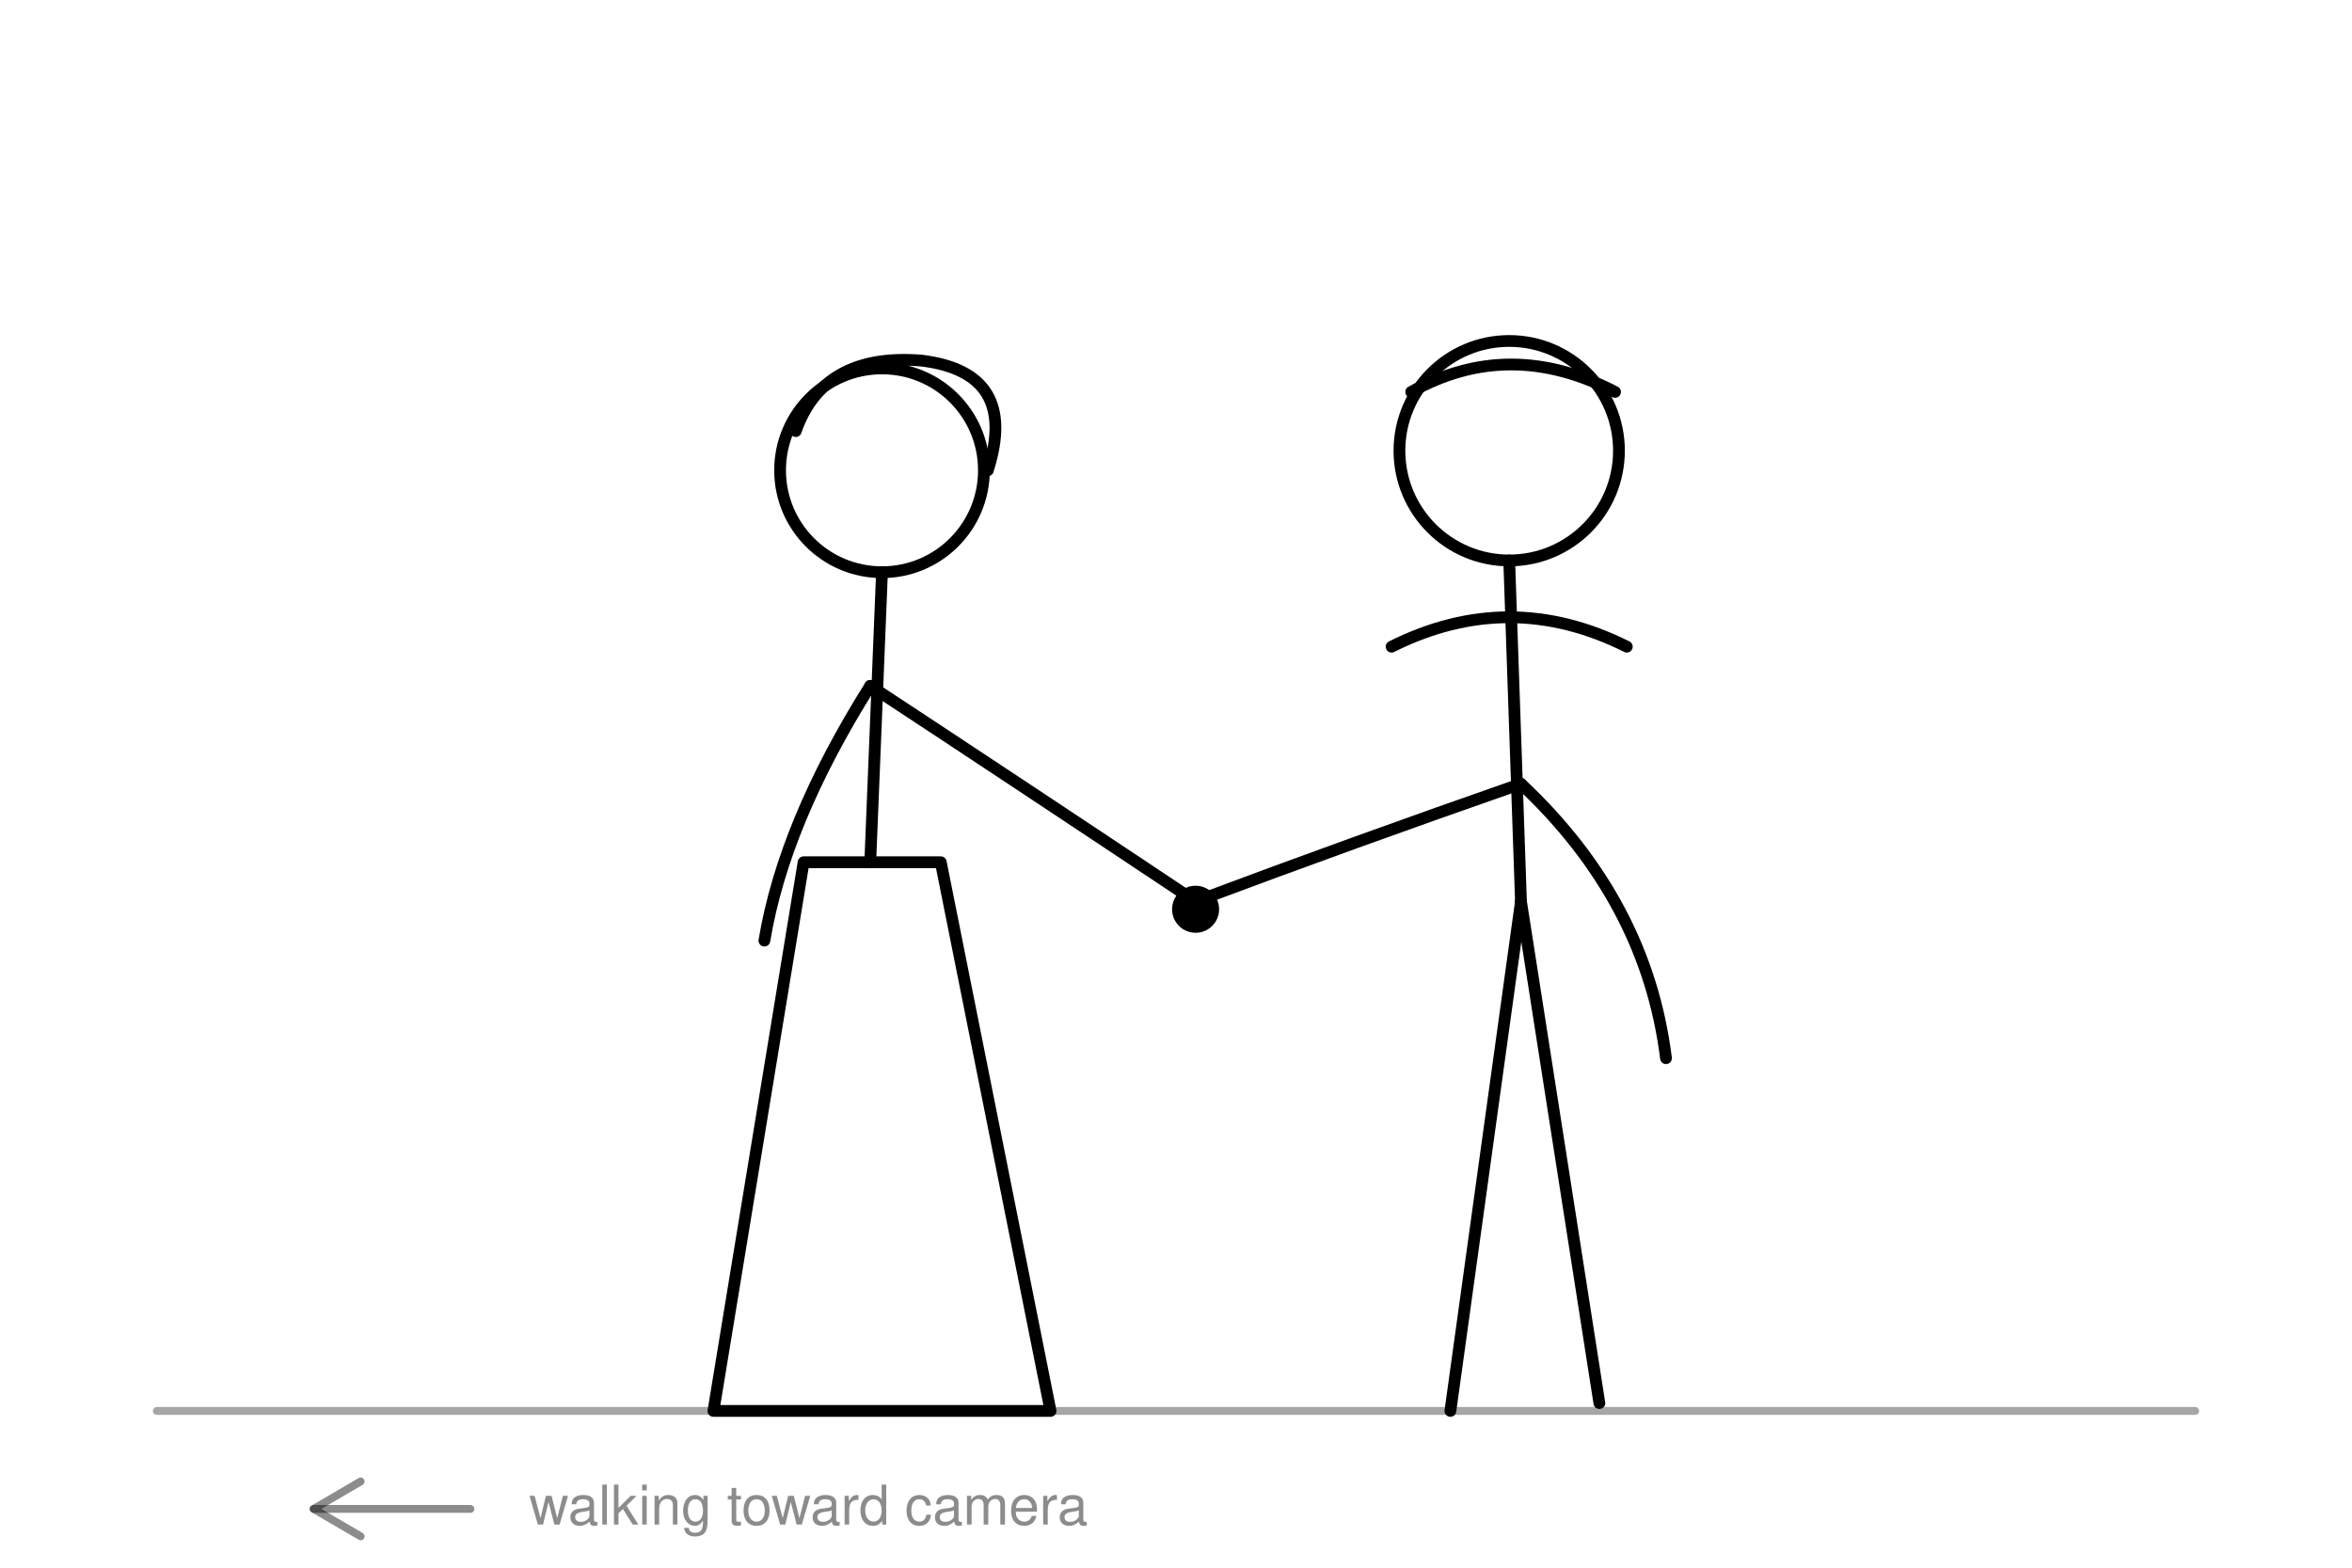
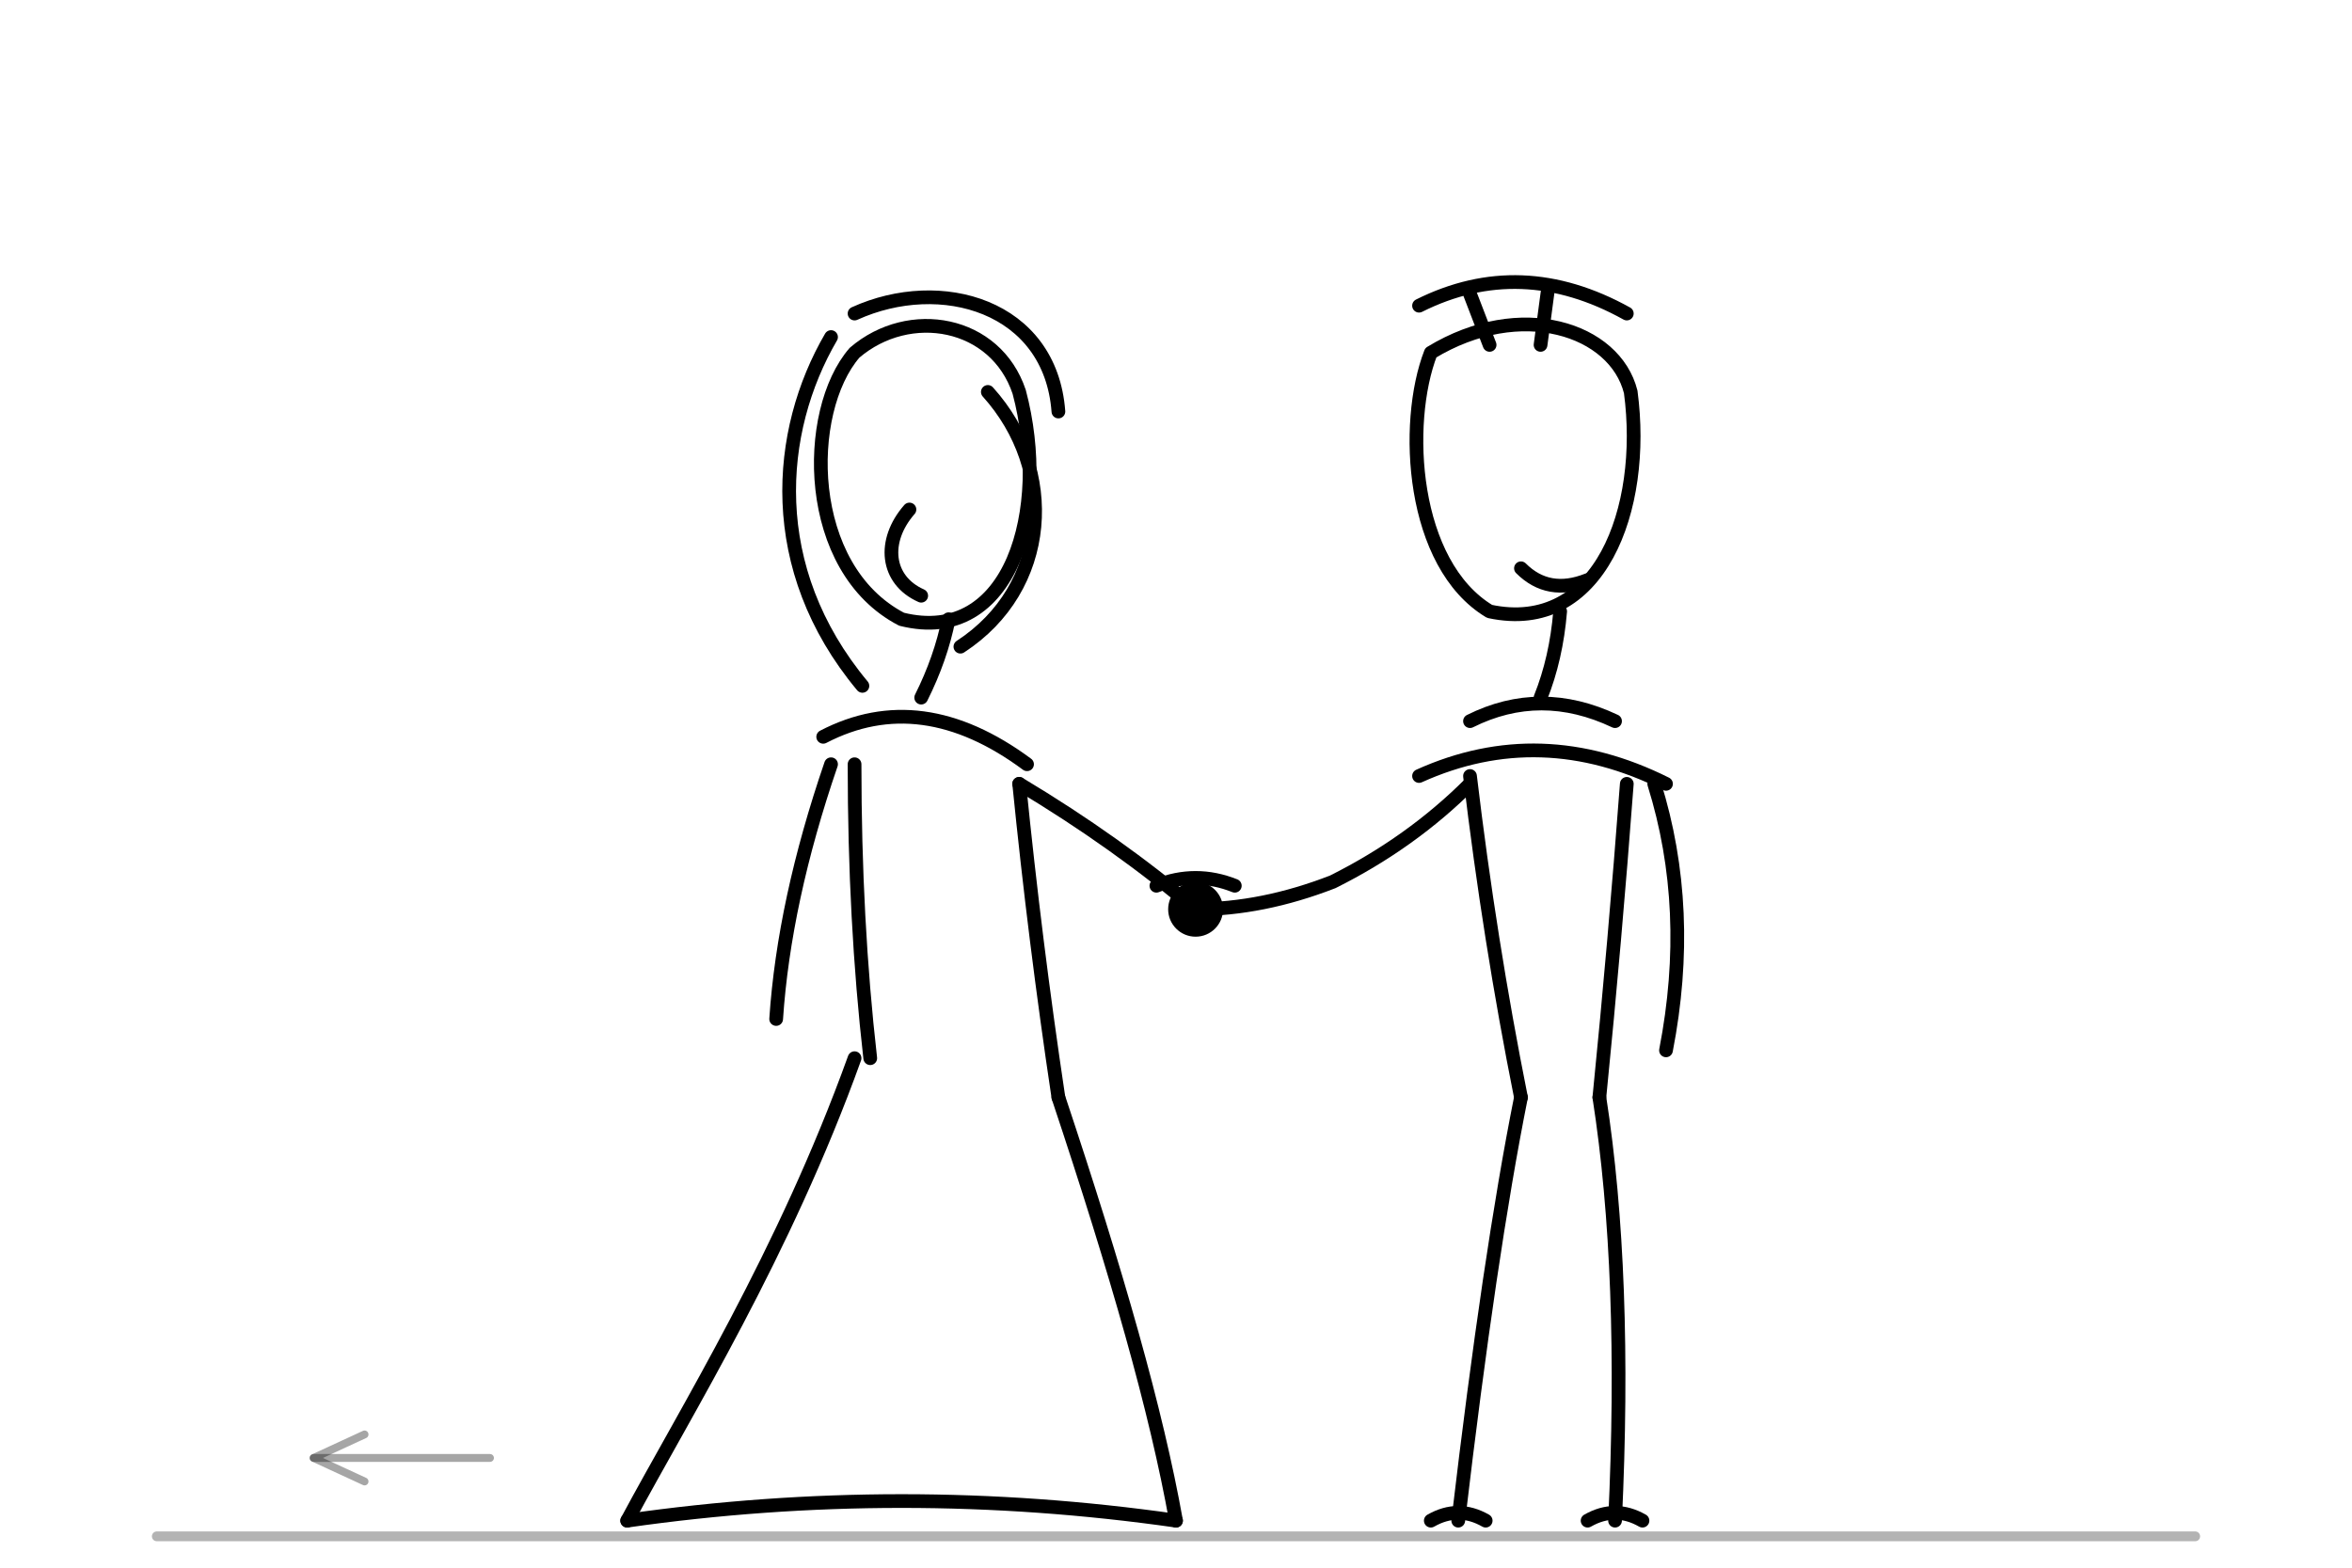
<svg xmlns="http://www.w3.org/2000/svg" viewBox="0 0 600 400">
-   <g fill="none" stroke="currentColor" stroke-width="3" stroke-linecap="round" stroke-linejoin="round">
-     <line x1="40" y1="360" x2="560" y2="360" stroke="currentColor" stroke-opacity="0.35" stroke-width="2" />
-     <circle cx="225" cy="120" r="26" />
-     <path d="M203 110 Q210 90 235 92 Q260 95 252 120" />
-     <line x1="225" y1="146" x2="222" y2="220" />
-     <path d="M205 220 L222 220 L240 220 L268 360 L182 360 Z" />
-     <path d="M222 175 Q260 200 305 230" />
-     <path d="M222 175 Q200 210 195 240" />
-     <circle cx="385" cy="115" r="28" />
-     <path d="M360 100 Q385 86 412 100" />
-     <line x1="385" y1="143" x2="388" y2="230" />
-     <path d="M355 165 Q385 150 415 165" />
-     <line x1="388" y1="230" x2="370" y2="360" />
-     <line x1="388" y1="230" x2="408" y2="358" />
-     <path d="M388 200 Q345 215 305 230" />
-     <path d="M388 200 Q420 230 425 270" />
-     <circle cx="305" cy="232" r="6" fill="currentColor" stroke="none" />
-     <g stroke="currentColor" stroke-opacity="0.45" stroke-width="2">
-       <line x1="120" y1="385" x2="80" y2="385" />
-       <polyline points="92,378 80,385 92,392" />
+   <g fill="none" stroke="currentColor" stroke-width="3.5" stroke-linecap="round" stroke-linejoin="round">
+     <path d="M212 86 C 198 110, 195 145, 220 175" />
+     <path d="M218 80  C 240 70, 268 78, 270 105" />
+     <path d="M252 100 C 270 120, 268 150, 245 165" />
+     <path d="M232 130 C 225 138, 226 148, 235 152" />
+     <path d="M218 90 C 205 105, 205 145, 230 158              C 258 165, 268 130, 260 100              C 254 82, 232 78, 218 90 Z" />
+     <path d="M242 158 Q 240 168, 235 178" />
+     <path d="M210 188 Q 235 175, 262 195" />
+     <path d="M218 195 Q 218 235, 222 270" />
+     <path d="M260 200 Q 264 240, 270 280" />
+     <path d="M218 270 C 200 320, 175 360, 160 388" />
+     <path d="M270 280 C 285 325, 295 360, 300 388" />
+     <path d="M160 388 Q 230 378, 300 388" />
+     <path d="M212 195 Q 200 230, 198 260" />
+     <path d="M260 200 Q 285 215, 305 232" />
+     <path d="M362 78 Q 388 65, 415 80" />
+     <path d="M375 75 L 380 88" />
+     <path d="M395 73 L 393 88" />
+     <path d="M365 90 C 358 108, 360 144, 380 156              C 408 162, 420 130, 416 100              C 412 84, 388 76, 365 90 Z" />
+     <path d="M388 145 Q 395 152, 405 148" />
+     <path d="M398 156 Q 397 168, 393 178" />
+     <path d="M375 184 Q 393 175, 412 184" />
+     <path d="M362 198 Q 393 184, 425 200" />
+     <path d="M375 198 Q 380 240, 388 280" />
+     <path d="M415 200 Q 412 240, 408 280" />
+     <path d="M422 200 Q 432 232, 425 268" />
+     <path d="M375 200 Q 360 215, 340 225 Q 322 232, 305 232" />
+     <path d="M388 280 Q 380 320, 372 388" />
+     <path d="M408 280 Q 415 325, 412 388" />
+     <path d="M365 388 Q 372 384, 379 388" />
+     <path d="M405 388 Q 412 384, 419 388" />
+     <circle cx="305" cy="232" r="7" fill="currentColor" stroke="none" />
+     <path d="M295 226 Q 305 222, 315 226" />
+     <g stroke-opacity="0.30" stroke-width="2.5">
+       <line x1="40" y1="392" x2="560" y2="392" />
    </g>
-     <text x="135" y="389" font-family="Helvetica,Arial,sans-serif" font-size="14" fill="currentColor" fill-opacity="0.45" stroke="none">walking toward camera</text>
+     <g stroke-opacity="0.35" stroke-width="2">
+       <line x1="125" y1="372" x2="80" y2="372" />
+       <polyline points="93,366 80,372 93,378" />
+     </g>
  </g>
</svg>
